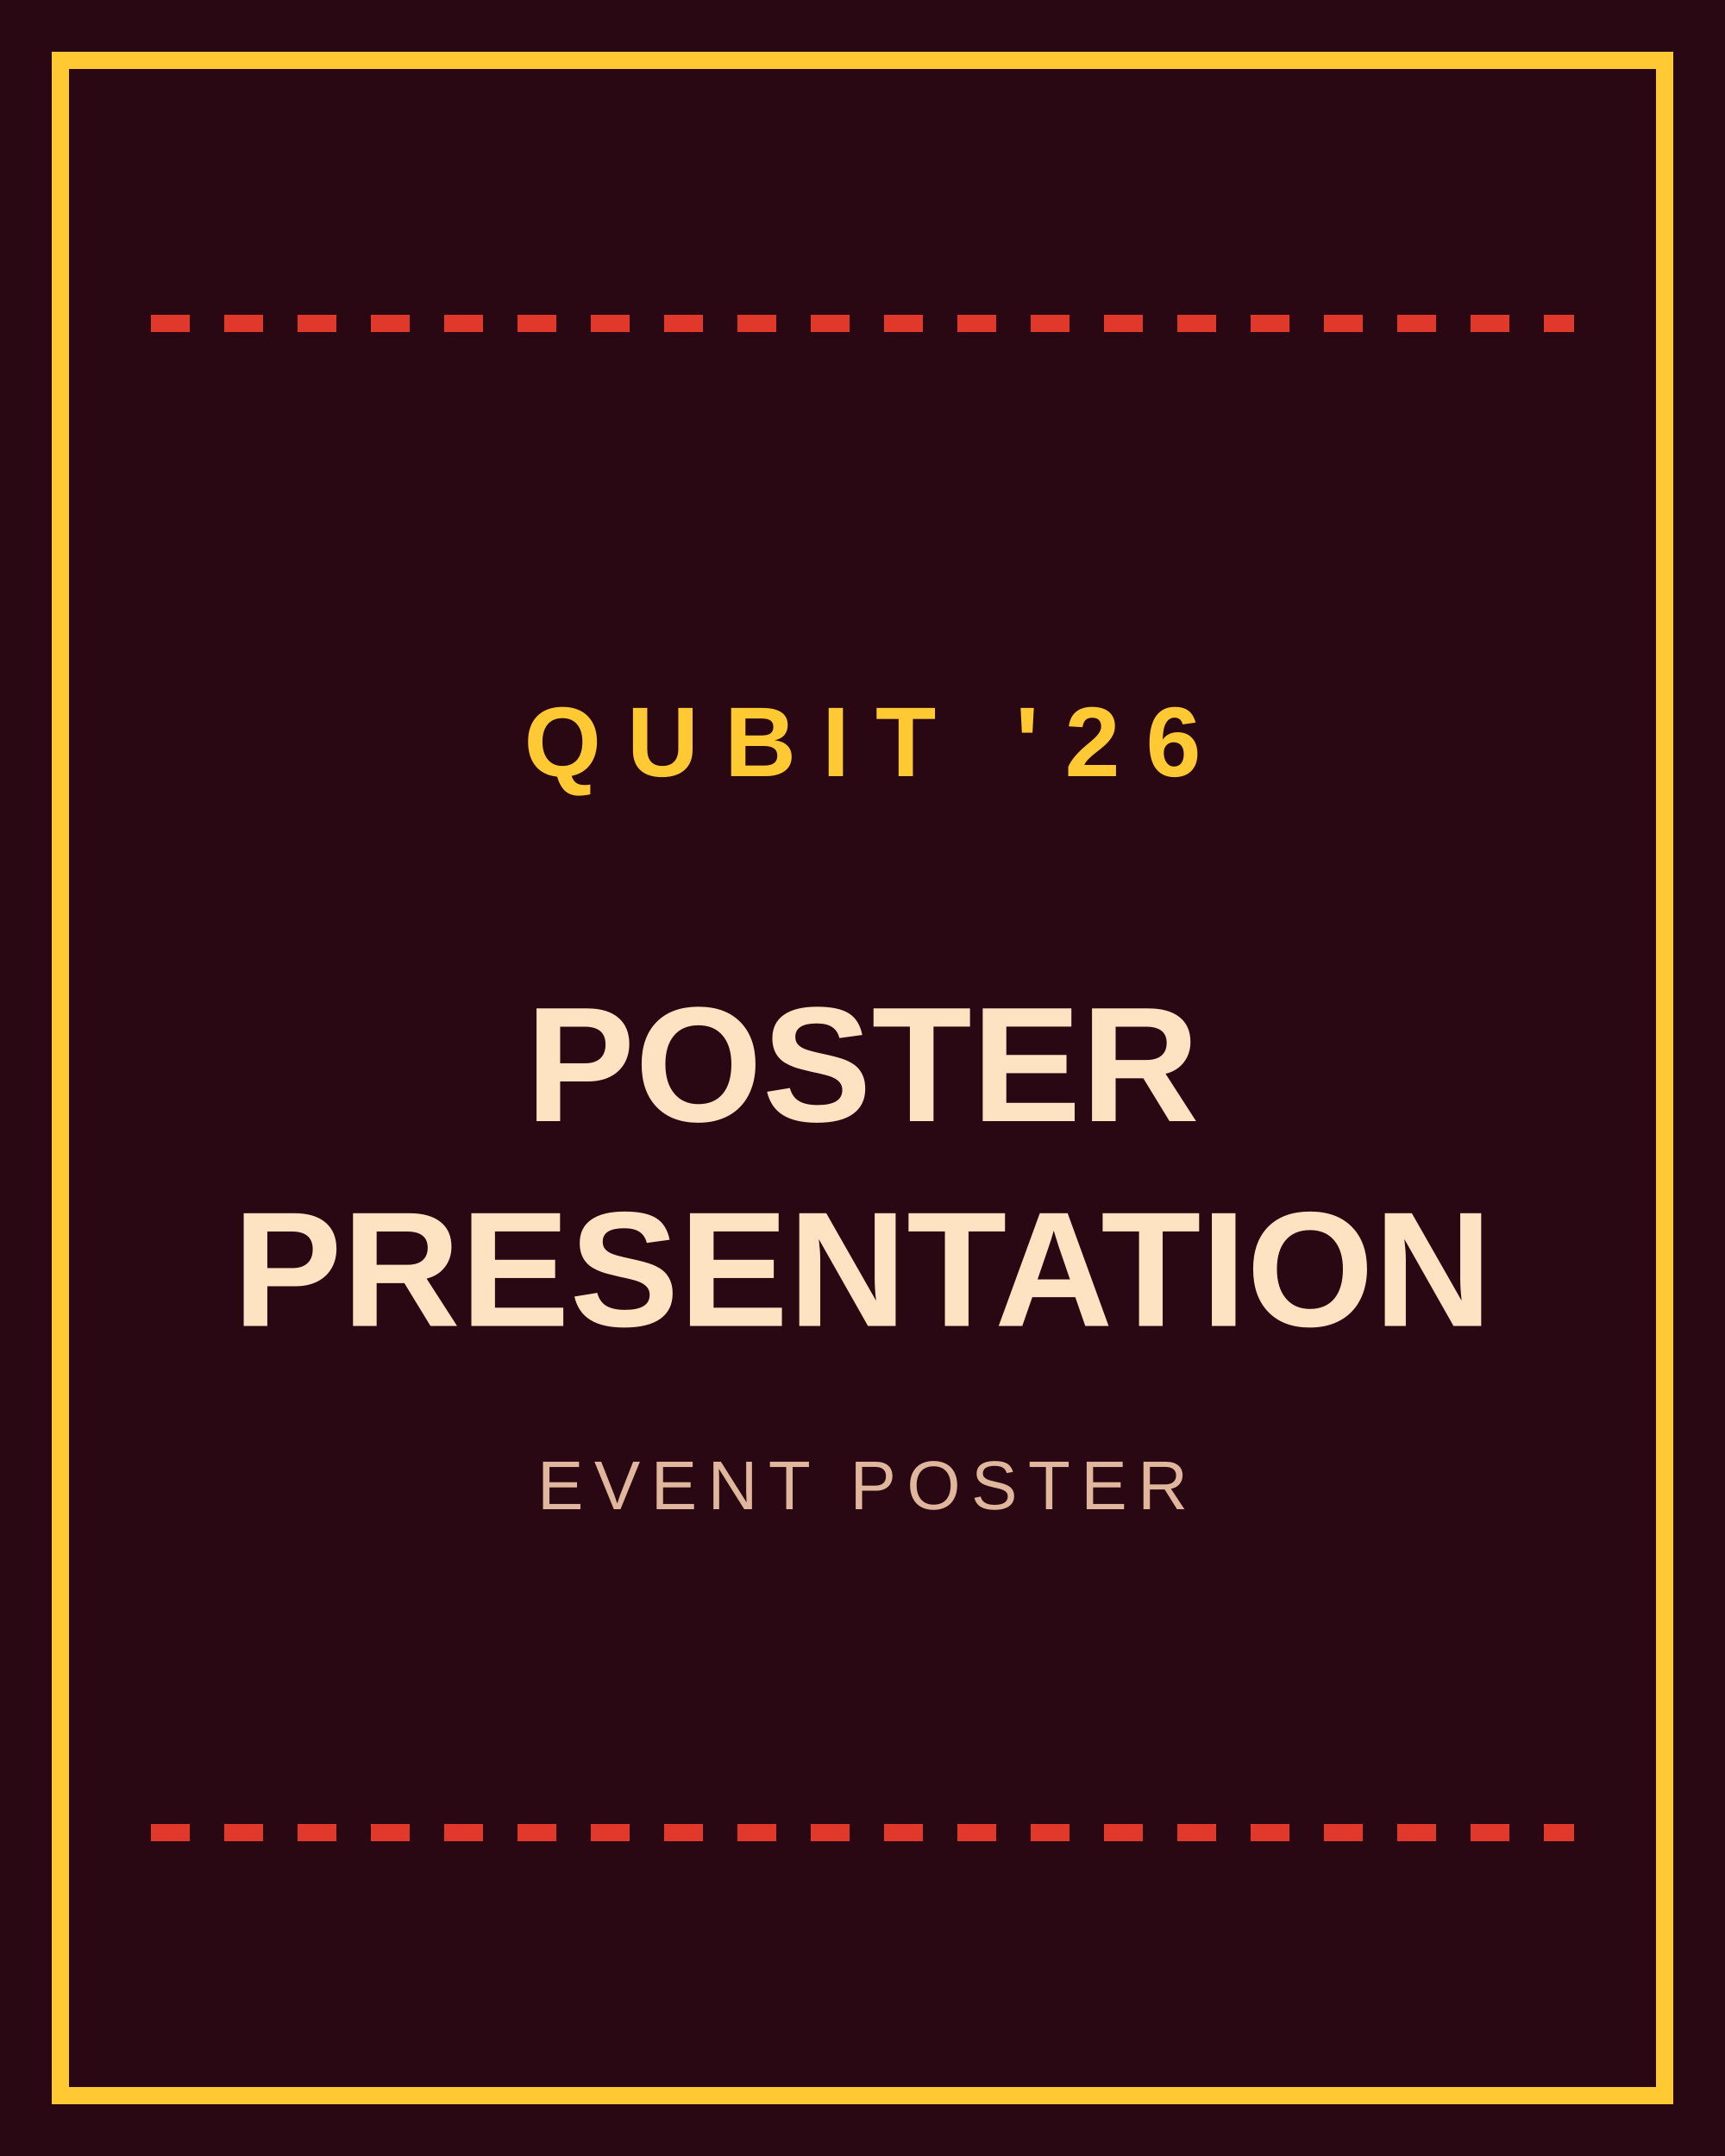
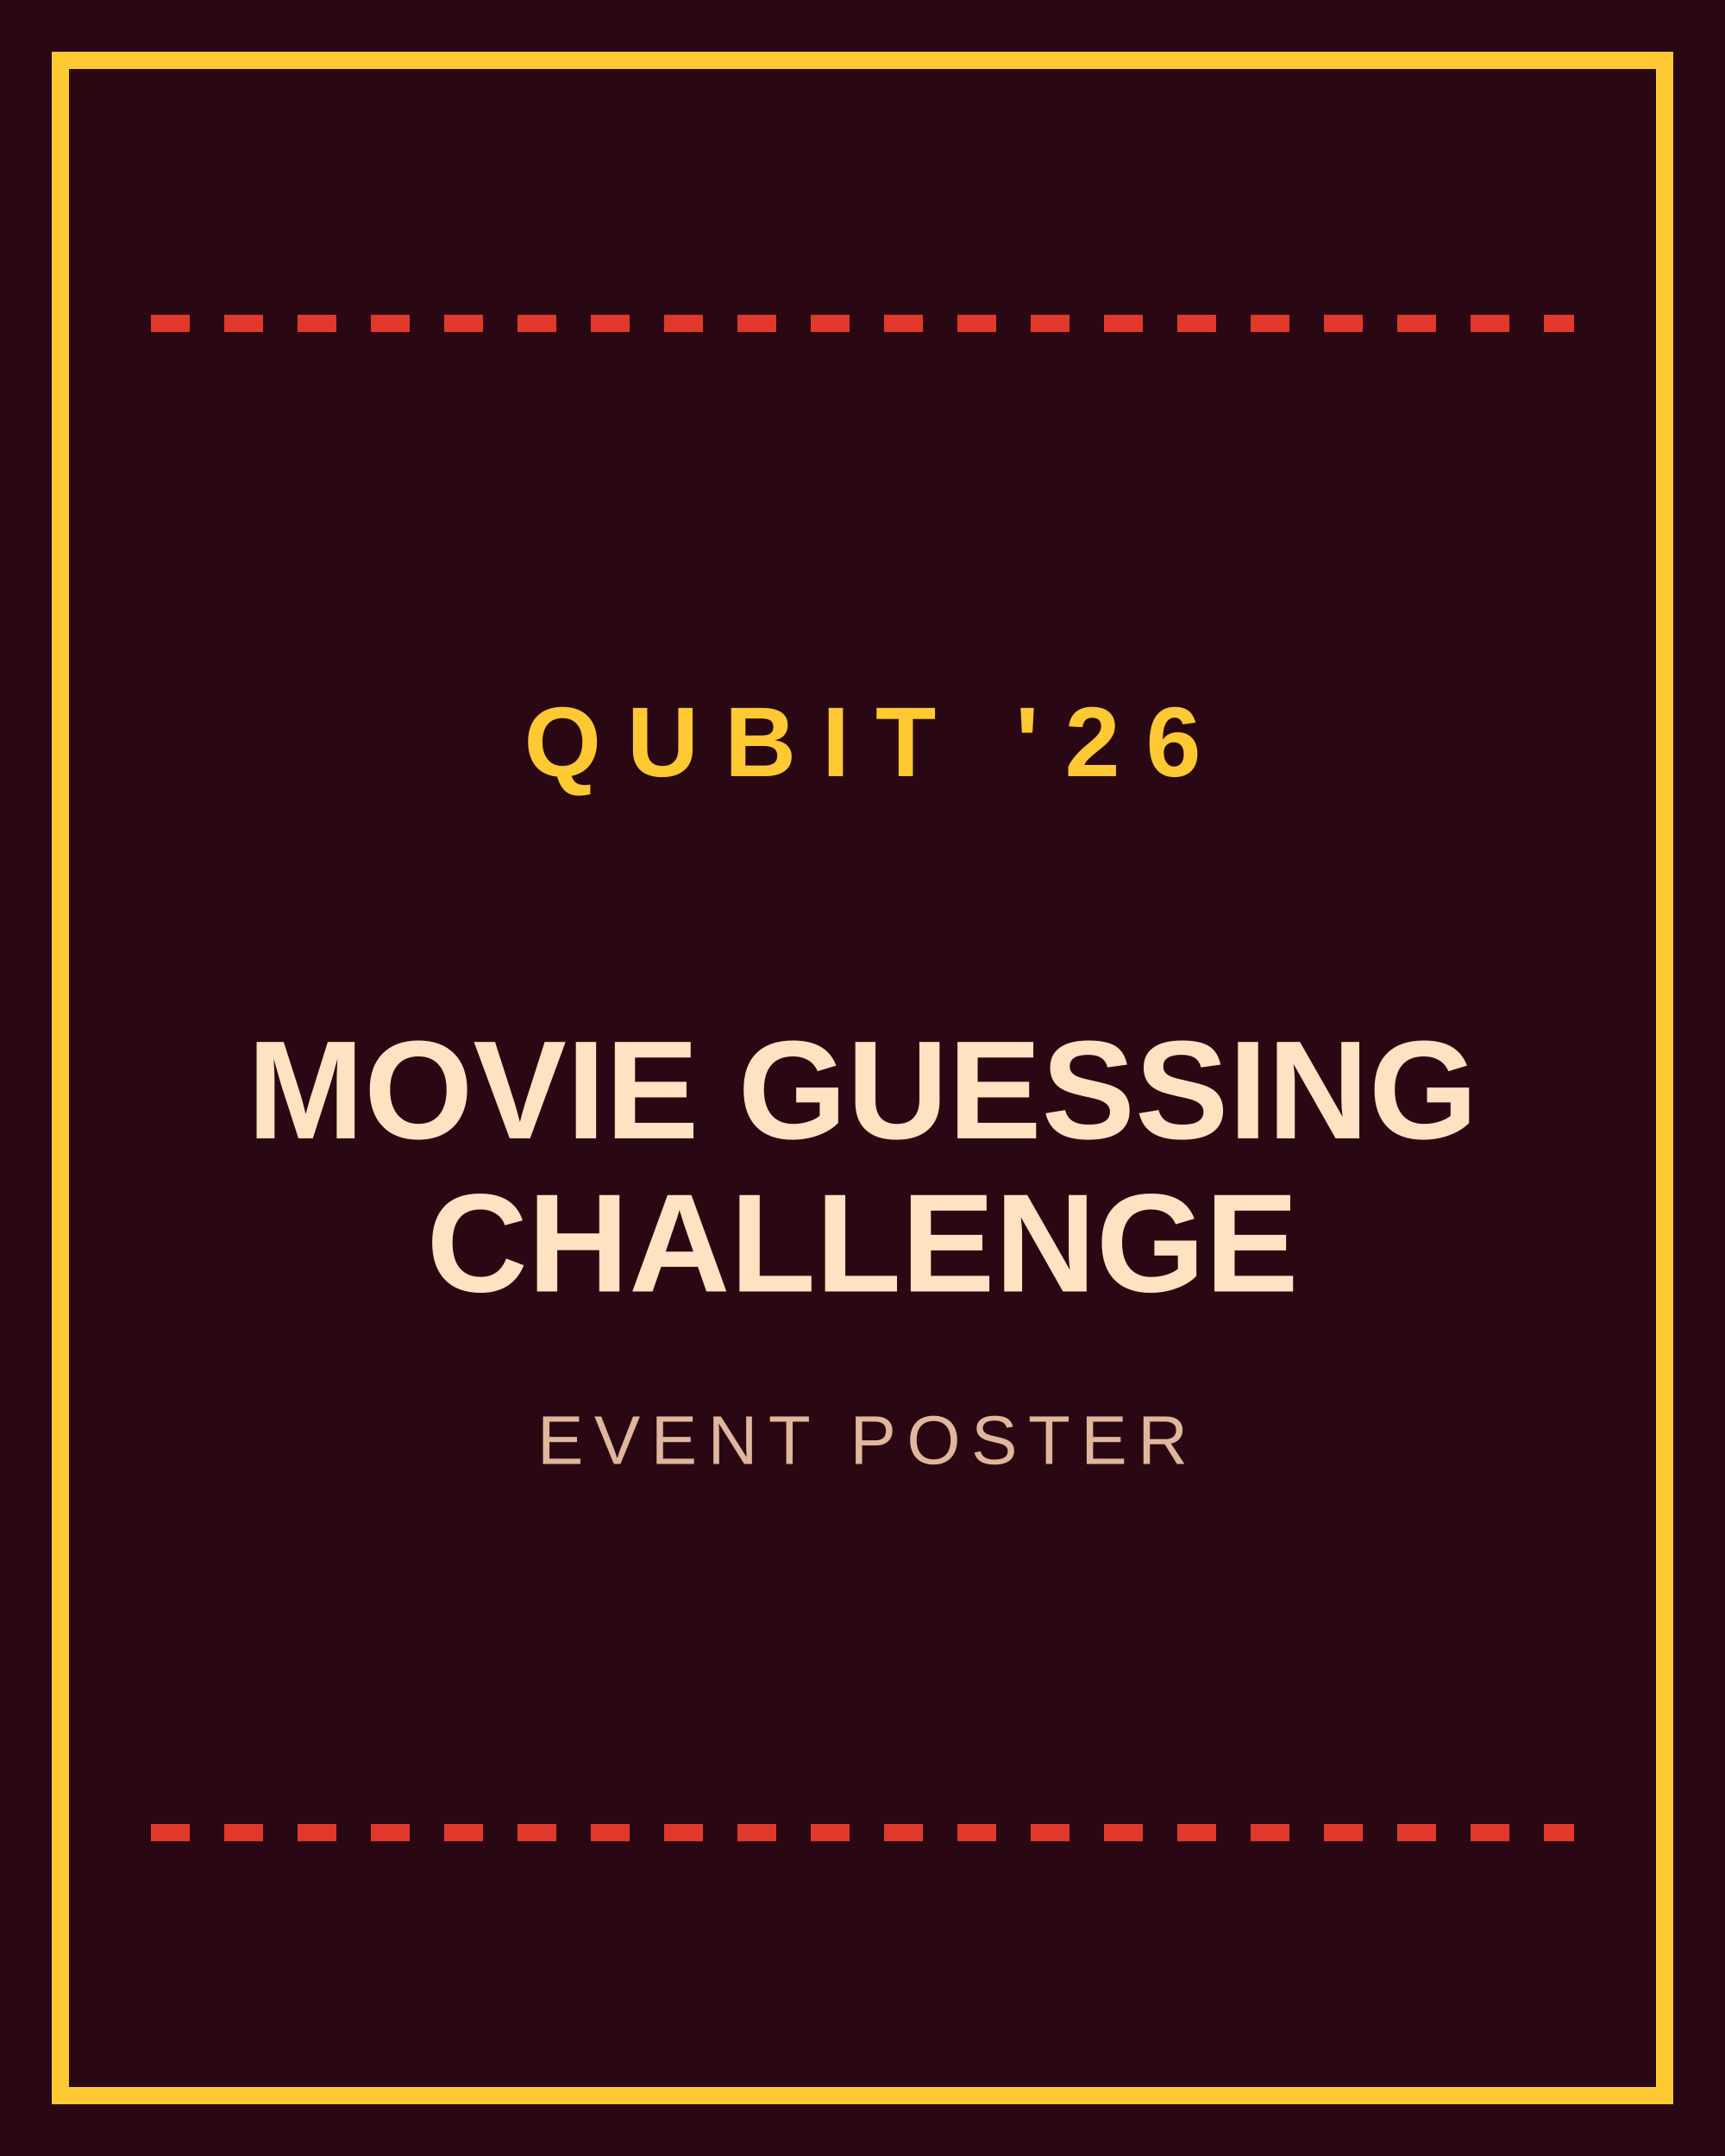
<svg xmlns="http://www.w3.org/2000/svg" viewBox="0 0 800 1000">
  <rect width="800" height="1000" fill="#2a0813" />
  <rect x="28" y="28" width="744" height="944" fill="none" stroke="#ffc933" stroke-width="8" />
  <path d="M70 150h660M70 850h660" stroke="#e0392b" stroke-width="8" stroke-dasharray="18 16" />
  <text x="400" y="360" fill="#ffc933" font-family="Arial,sans-serif" font-size="46" font-weight="700" letter-spacing="12" text-anchor="middle">QUBIT '26</text>
-   <text x="400" y="520" fill="#fde3c1" font-family="Arial,sans-serif" font-size="76" font-weight="900" text-anchor="middle">POSTER</text>
-   <text x="400" y="615" fill="#fde3c1" font-family="Arial,sans-serif" font-size="76" font-weight="900" text-anchor="middle">PRESENTATION</text>
-   <text x="400" y="700" fill="#e0b79c" font-family="Arial,sans-serif" font-size="32" letter-spacing="5" text-anchor="middle">EVENT POSTER</text>
+   <text x="400" y="528" fill="#fde3c1" font-family="Arial,sans-serif" font-size="65" font-weight="900" text-anchor="middle">MOVIE GUESSING</text>
+   <text x="400" y="599" fill="#fde3c1" font-family="Arial,sans-serif" font-size="65" font-weight="900" text-anchor="middle">CHALLENGE</text>
+   <text x="400" y="679" fill="#e0b79c" font-family="Arial,sans-serif" font-size="32" letter-spacing="5" text-anchor="middle">EVENT POSTER</text>
</svg>
